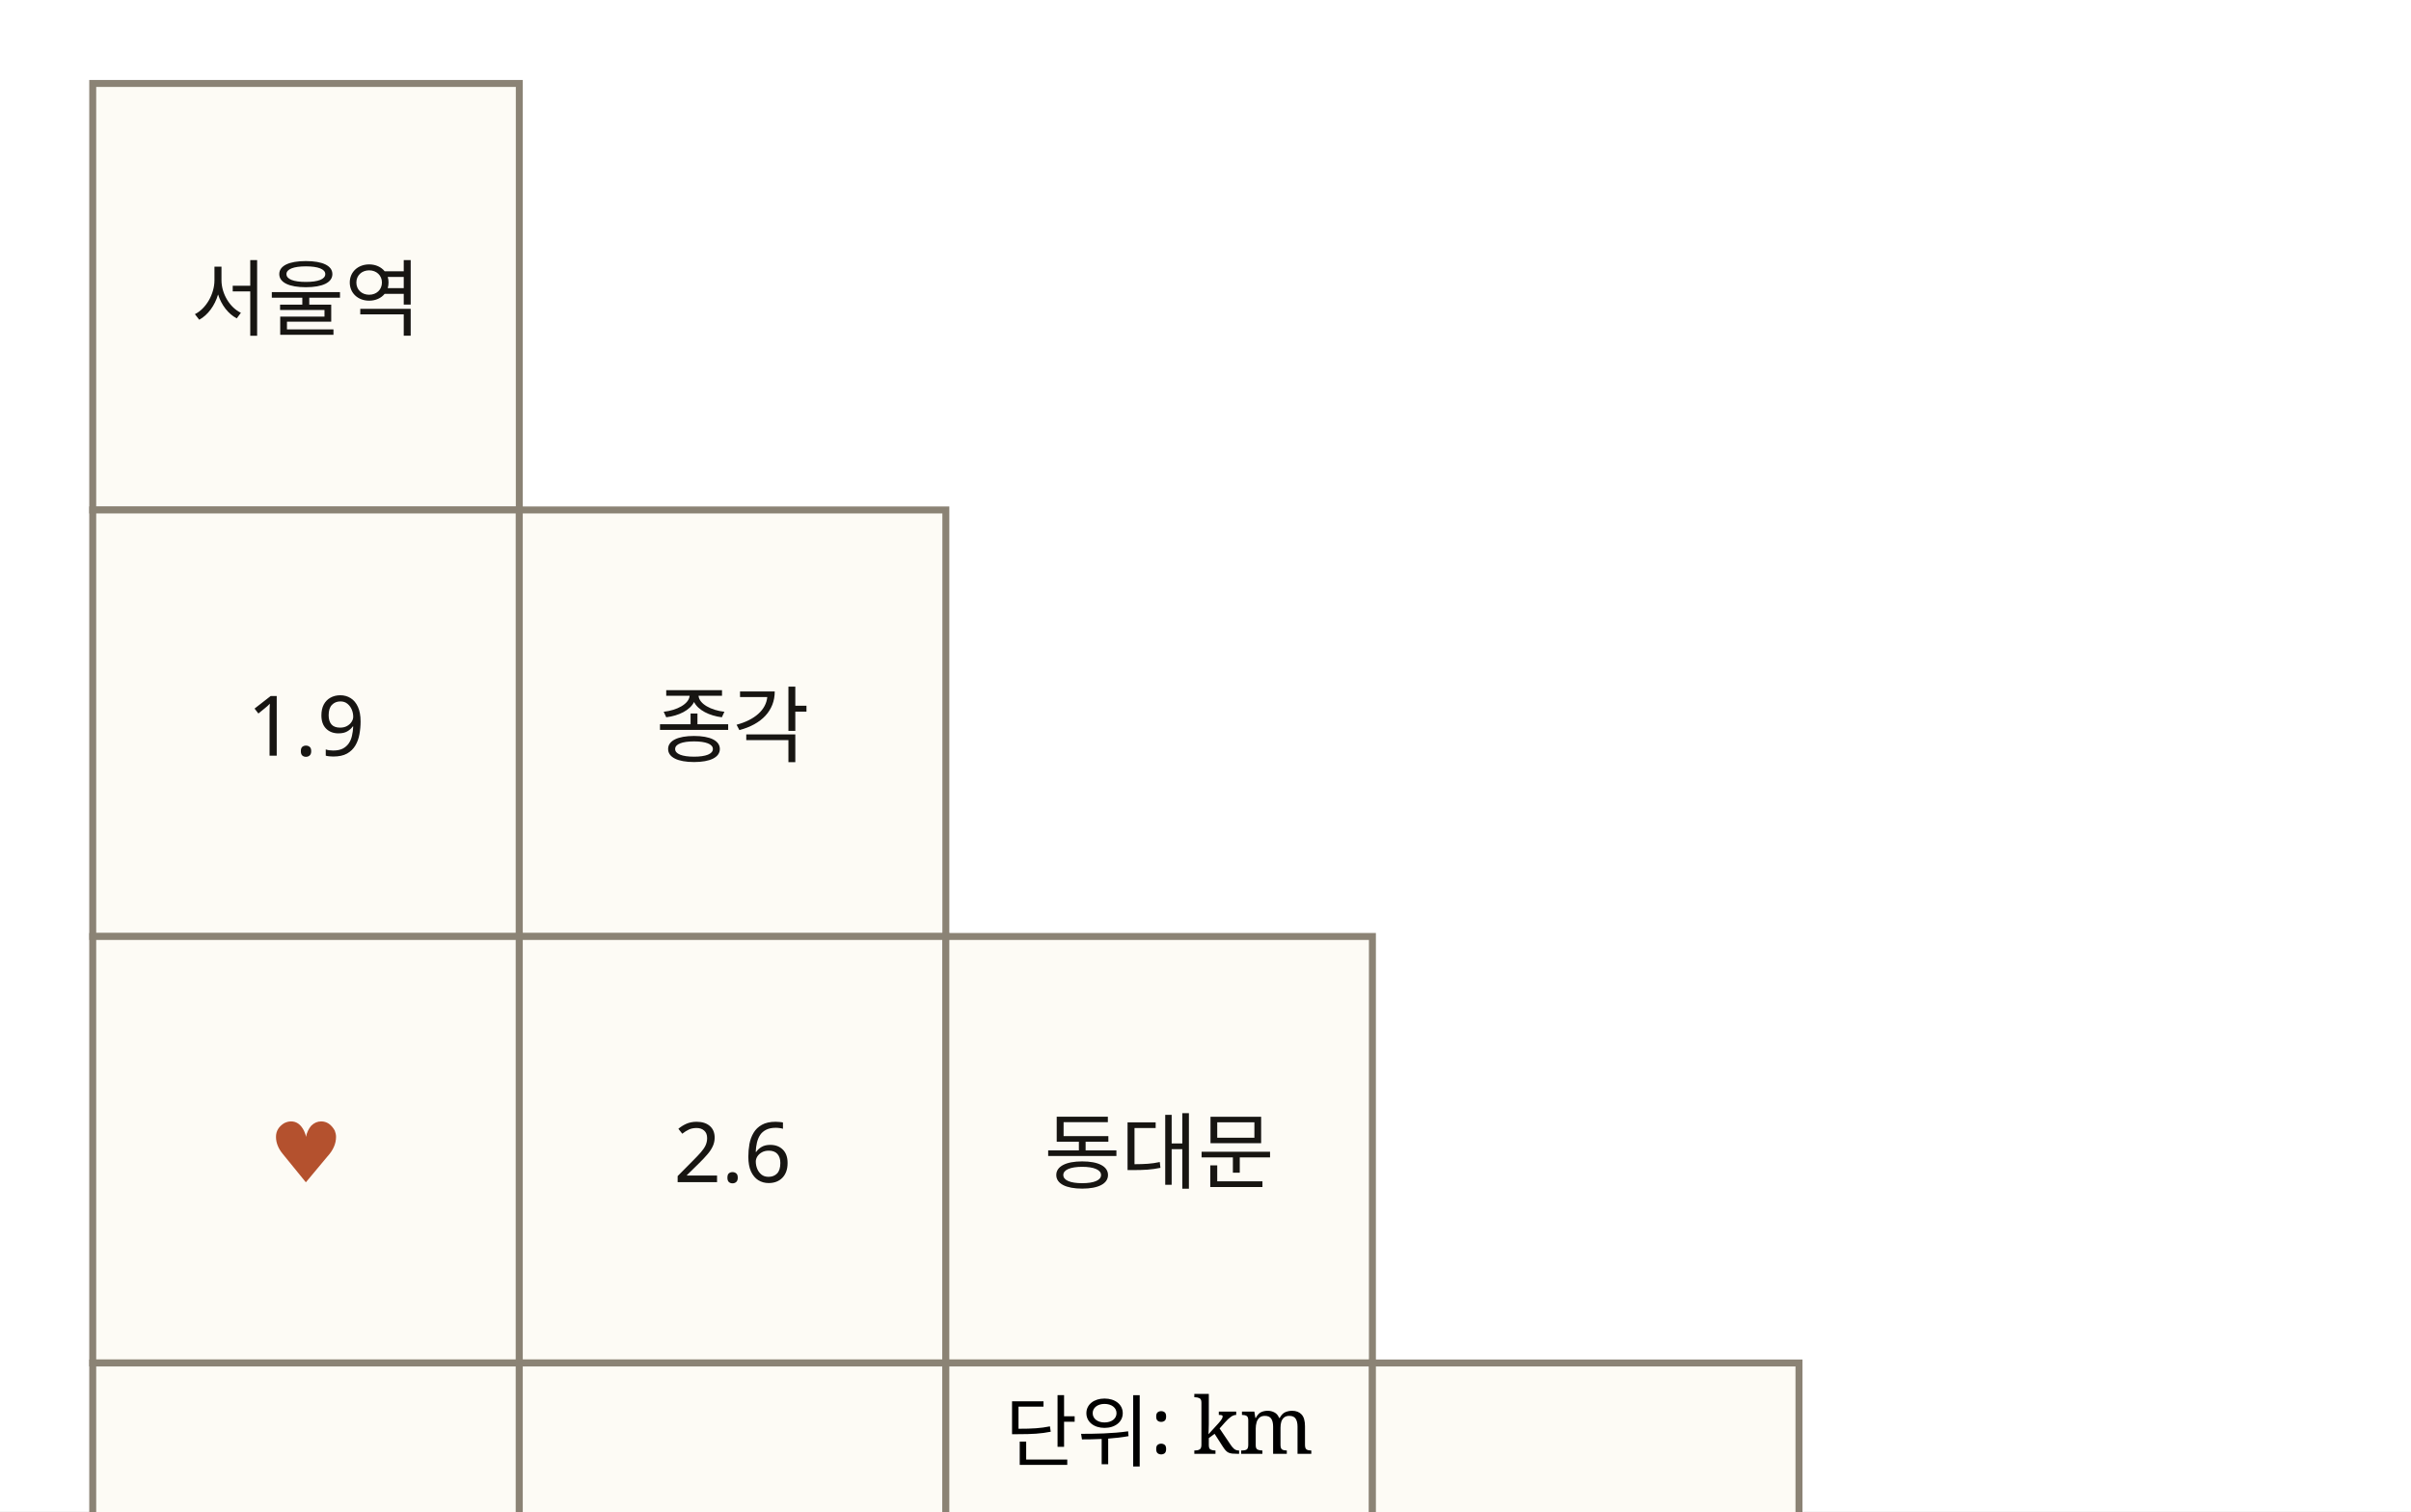
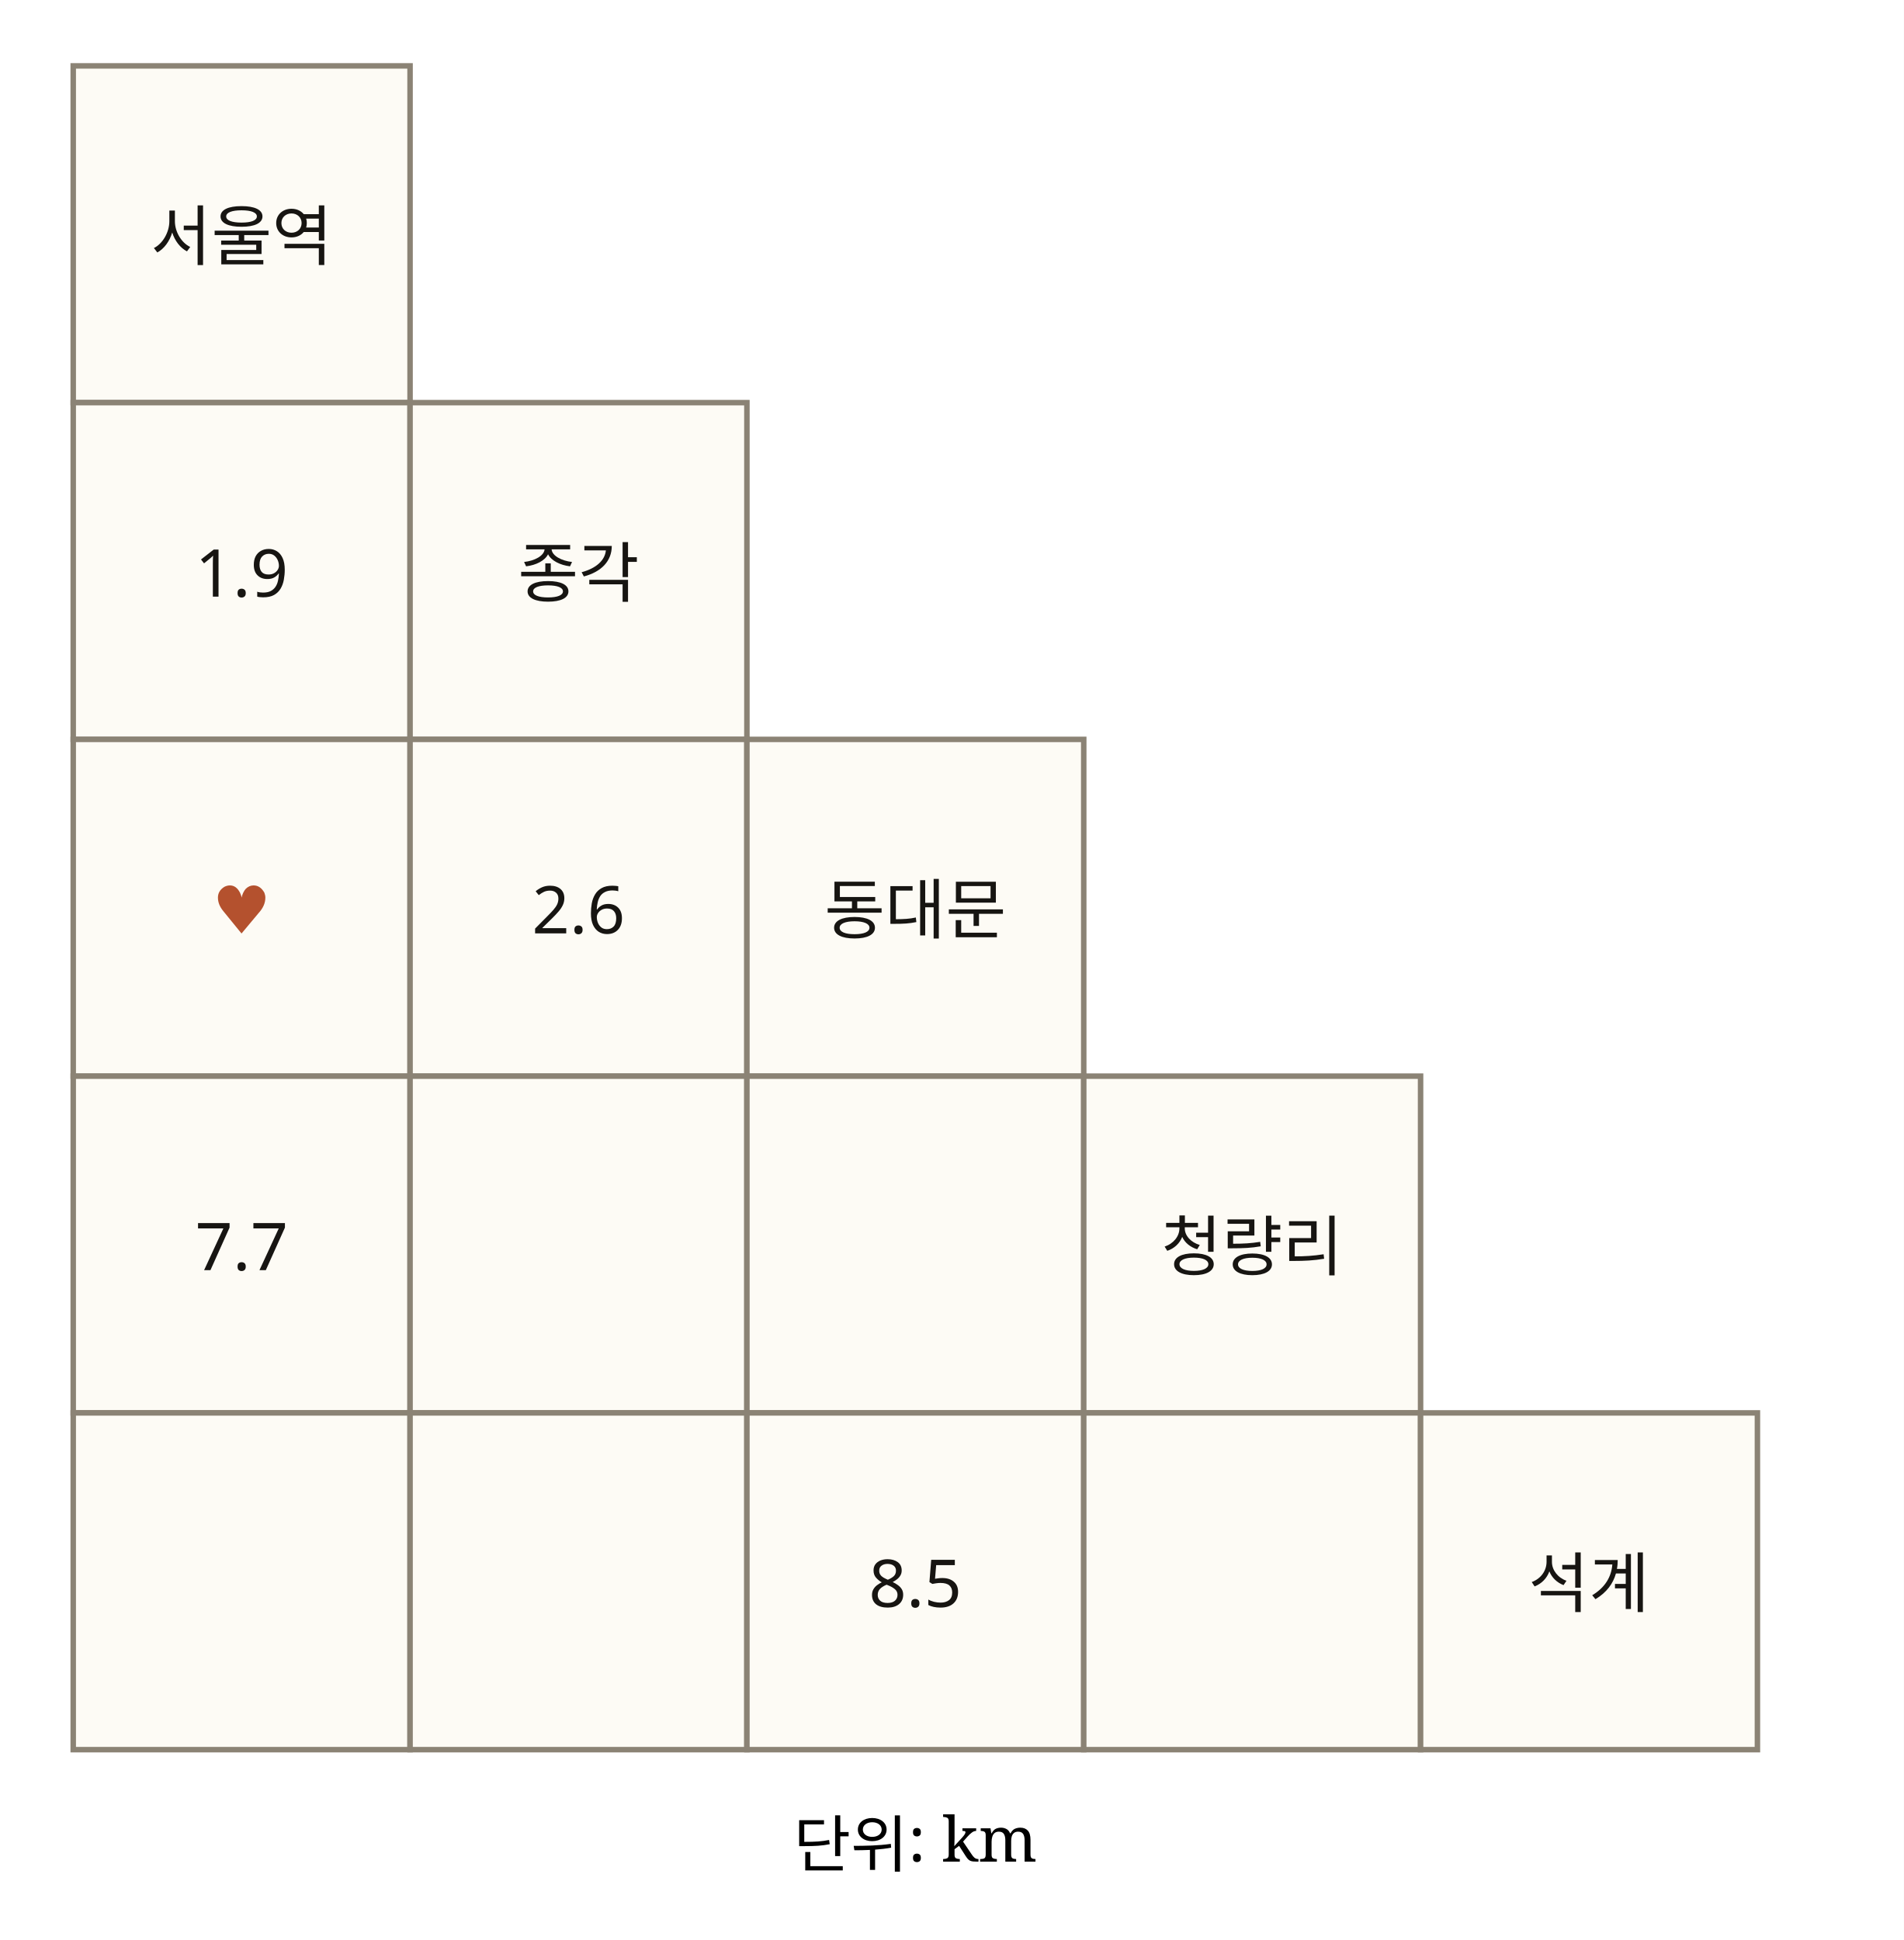
- <svg xmlns="http://www.w3.org/2000/svg" width="520" height="326" viewBox="0 0 520 326">
+ <svg xmlns="http://www.w3.org/2000/svg" width="520" height="530" viewBox="0 0 520 530">
  <rect width="100%" height="100%" fill="white" />
  <rect x="20" y="18" width="92" height="92" fill="#fdfbf5" stroke="#8b8375" stroke-width="1.5" />
  <text x="66.0" y="71.0" text-anchor="middle" font-family="sans-serif" font-size="18" fill="#171512">서울역</text>
  <rect x="20" y="110" width="92" height="92" fill="#fdfbf5" stroke="#8b8375" stroke-width="1.5" />
  <text x="66.0" y="163.0" text-anchor="middle" font-family="sans-serif" font-size="18" fill="#171512">1.9</text>
  <rect x="112" y="110" width="92" height="92" fill="#fdfbf5" stroke="#8b8375" stroke-width="1.5" />
  <text x="158.0" y="163.0" text-anchor="middle" font-family="sans-serif" font-size="18" fill="#171512">종각</text>
  <rect x="20" y="202" width="92" height="92" fill="#fdfbf5" stroke="#8b8375" stroke-width="1.5" />
  <text x="66.0" y="255.0" text-anchor="middle" font-family="sans-serif" font-size="18" fill="#b4512e">♥</text>
  <rect x="112" y="202" width="92" height="92" fill="#fdfbf5" stroke="#8b8375" stroke-width="1.5" />
  <text x="158.0" y="255.0" text-anchor="middle" font-family="sans-serif" font-size="18" fill="#171512">2.6</text>
  <rect x="204" y="202" width="92" height="92" fill="#fdfbf5" stroke="#8b8375" stroke-width="1.5" />
  <text x="250.0" y="255.0" text-anchor="middle" font-family="sans-serif" font-size="18" fill="#171512">동대문</text>
  <rect x="20" y="294" width="92" height="92" fill="#fdfbf5" stroke="#8b8375" stroke-width="1.5" />
  <text x="66.0" y="347.0" text-anchor="middle" font-family="sans-serif" font-size="18" fill="#171512">7.7</text>
  <rect x="112" y="294" width="92" height="92" fill="#fdfbf5" stroke="#8b8375" stroke-width="1.5" />
  <text x="158.0" y="347.0" text-anchor="middle" font-family="sans-serif" font-size="18" fill="#171512" />
  <rect x="204" y="294" width="92" height="92" fill="#fdfbf5" stroke="#8b8375" stroke-width="1.5" />
  <text x="250.0" y="347.0" text-anchor="middle" font-family="sans-serif" font-size="18" fill="#171512" />
  <rect x="296" y="294" width="92" height="92" fill="#fdfbf5" stroke="#8b8375" stroke-width="1.5" />
  <text x="342.0" y="347.0" text-anchor="middle" font-family="sans-serif" font-size="18" fill="#171512">청량리</text>
  <rect x="20" y="386" width="92" height="92" fill="#fdfbf5" stroke="#8b8375" stroke-width="1.5" />
  <text x="66.0" y="439.0" text-anchor="middle" font-family="sans-serif" font-size="18" fill="#171512" />
  <rect x="112" y="386" width="92" height="92" fill="#fdfbf5" stroke="#8b8375" stroke-width="1.5" />
  <text x="158.0" y="439.0" text-anchor="middle" font-family="sans-serif" font-size="18" fill="#171512" />
  <rect x="204" y="386" width="92" height="92" fill="#fdfbf5" stroke="#8b8375" stroke-width="1.5" />
  <text x="250.0" y="439.0" text-anchor="middle" font-family="sans-serif" font-size="18" fill="#171512">8.5</text>
  <rect x="296" y="386" width="92" height="92" fill="#fdfbf5" stroke="#8b8375" stroke-width="1.5" />
  <text x="342.0" y="439.0" text-anchor="middle" font-family="sans-serif" font-size="18" fill="#171512" />
  <rect x="388" y="386" width="92" height="92" fill="#fdfbf5" stroke="#8b8375" stroke-width="1.5" />
  <text x="434.0" y="439.0" text-anchor="middle" font-family="sans-serif" font-size="18" fill="#171512">석계</text>
-   <text x="250" y="315" text-anchor="middle" font-family="serif" font-size="17">단위: km</text>
+   <text x="250" y="510" text-anchor="middle" font-family="serif" font-size="17">단위: km</text>
</svg>
